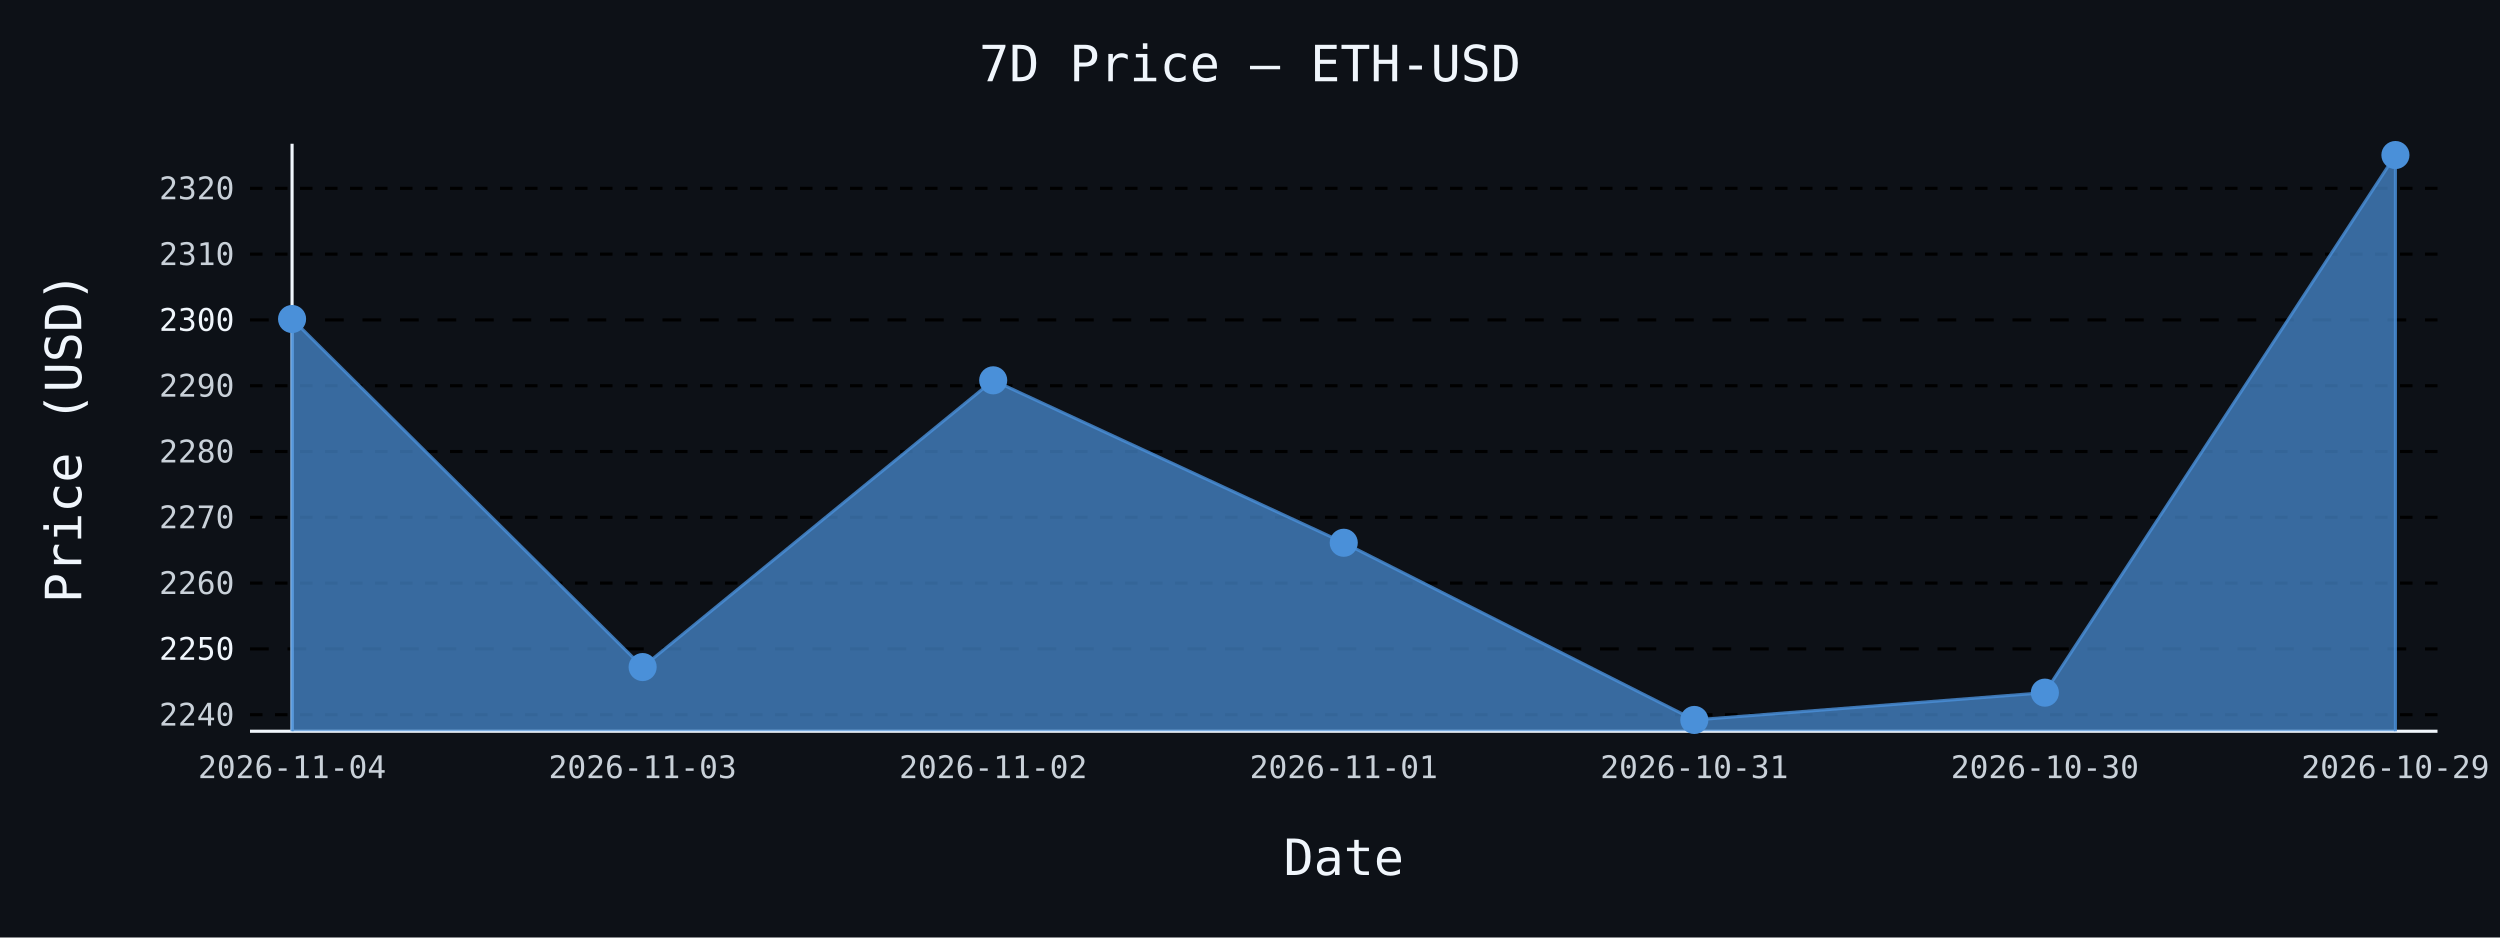
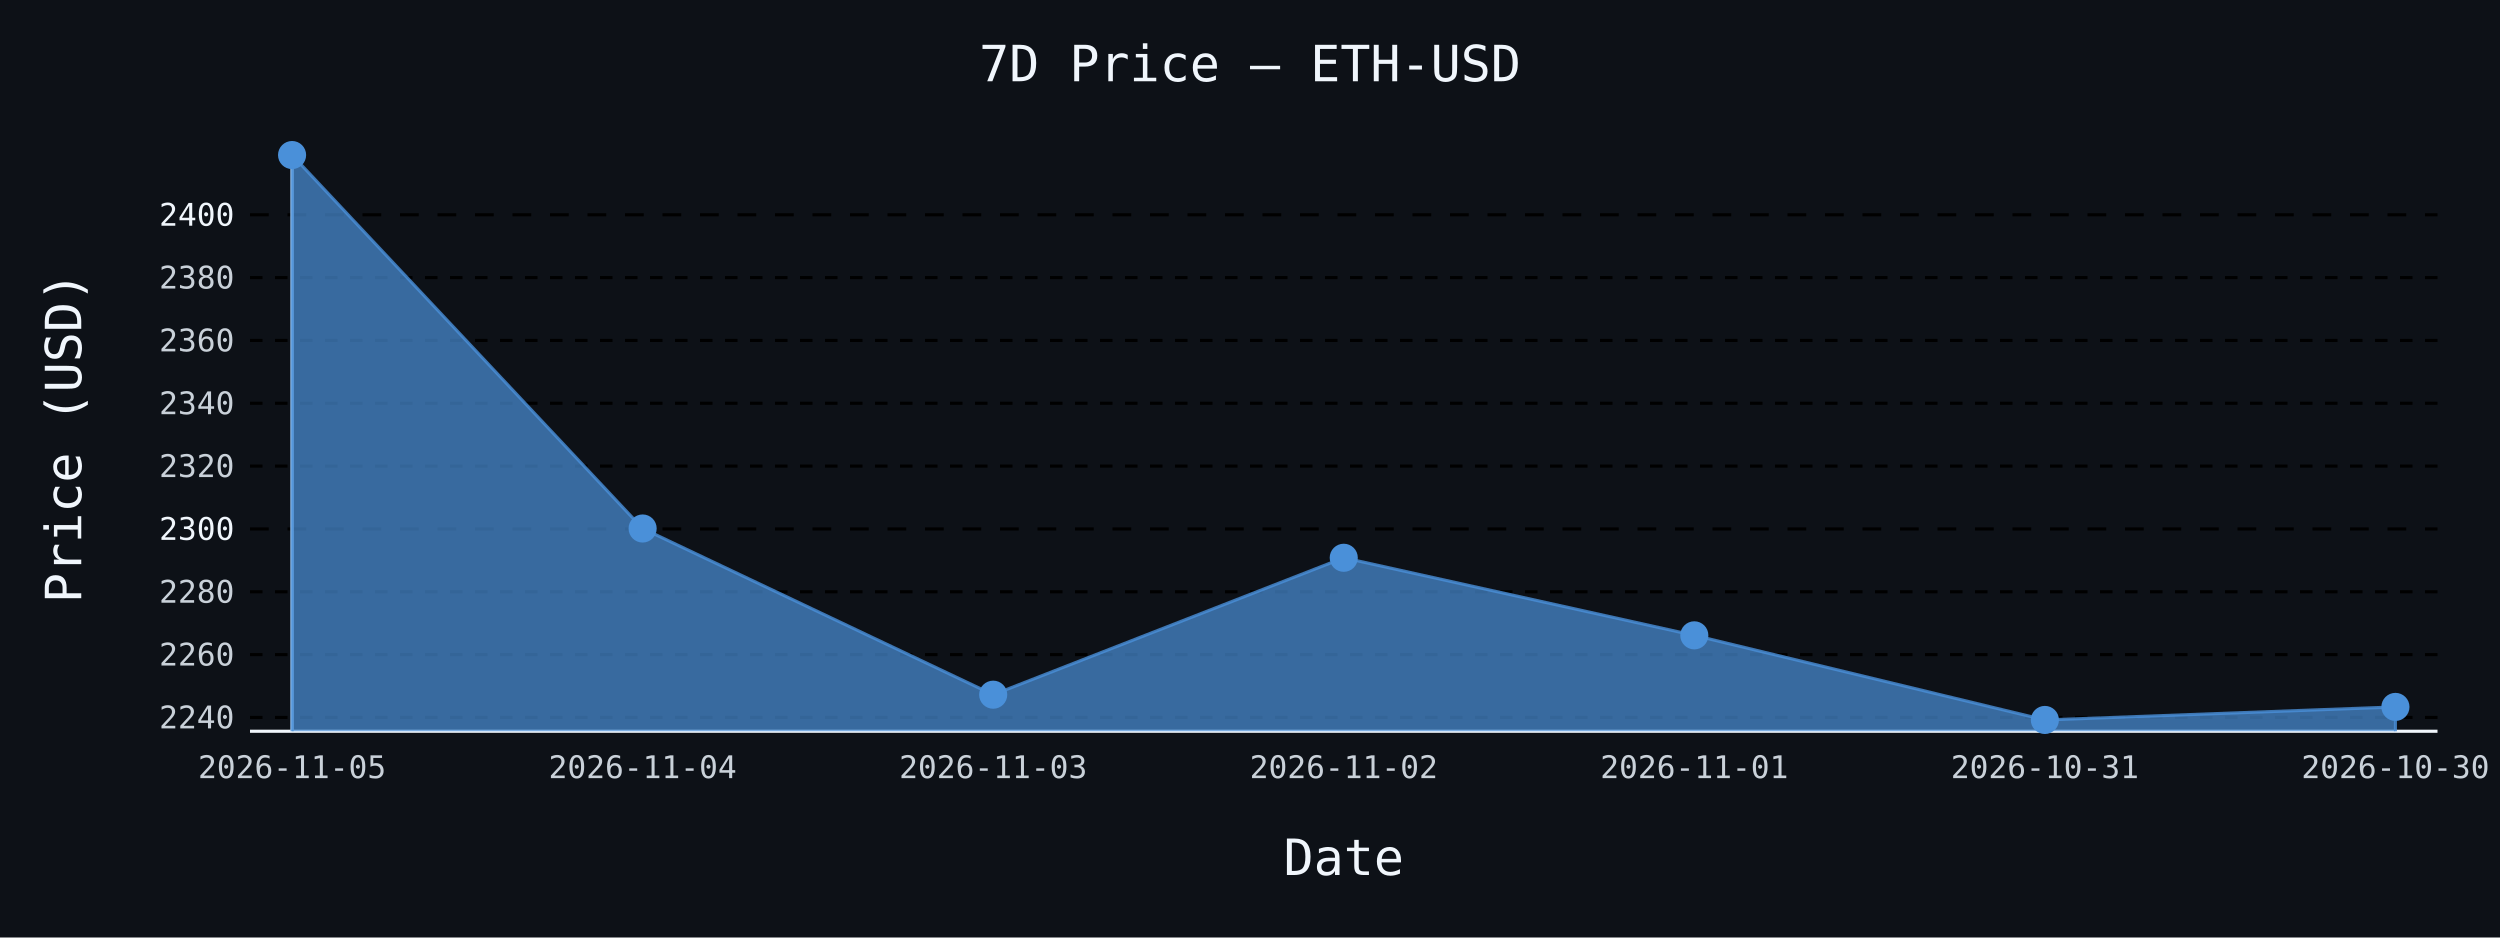
- <svg xmlns="http://www.w3.org/2000/svg" id="chart-8a513d7e-43ca-4971-95f7-ebd7a0d11100" class="pygal-chart" viewBox="0 0 800 300">
+ <svg xmlns="http://www.w3.org/2000/svg" id="chart-746f2be8-51e9-4ee3-9ad9-3b47e6a80898" class="pygal-chart" viewBox="0 0 800 300">
  <defs>
-     <style type="text/css">#chart-8a513d7e-43ca-4971-95f7-ebd7a0d11100{-webkit-user-select:none;-webkit-font-smoothing:antialiased;font-family:monospace}#chart-8a513d7e-43ca-4971-95f7-ebd7a0d11100 .title{font-family:monospace;font-size:16px}#chart-8a513d7e-43ca-4971-95f7-ebd7a0d11100 .legends .legend text{font-family:monospace;font-size:14px}#chart-8a513d7e-43ca-4971-95f7-ebd7a0d11100 .axis text{font-family:monospace;font-size:10px}#chart-8a513d7e-43ca-4971-95f7-ebd7a0d11100 .axis text.major{font-family:monospace;font-size:10px}#chart-8a513d7e-43ca-4971-95f7-ebd7a0d11100 .text-overlay text.value{font-family:monospace;font-size:16px}#chart-8a513d7e-43ca-4971-95f7-ebd7a0d11100 .text-overlay text.label{font-family:monospace;font-size:10px}#chart-8a513d7e-43ca-4971-95f7-ebd7a0d11100 .tooltip{font-family:monospace;font-size:14px}#chart-8a513d7e-43ca-4971-95f7-ebd7a0d11100 text.no_data{font-family:monospace;font-size:64px}
- #chart-8a513d7e-43ca-4971-95f7-ebd7a0d11100{background-color:#0d1117}#chart-8a513d7e-43ca-4971-95f7-ebd7a0d11100 path,#chart-8a513d7e-43ca-4971-95f7-ebd7a0d11100 line,#chart-8a513d7e-43ca-4971-95f7-ebd7a0d11100 rect,#chart-8a513d7e-43ca-4971-95f7-ebd7a0d11100 circle{-webkit-transition:150ms;-moz-transition:150ms;transition:150ms}#chart-8a513d7e-43ca-4971-95f7-ebd7a0d11100 .graph &gt; .background{fill:#0d1117}#chart-8a513d7e-43ca-4971-95f7-ebd7a0d11100 .plot &gt; .background{fill:#0d1117}#chart-8a513d7e-43ca-4971-95f7-ebd7a0d11100 .graph{fill:#c9d1d9}#chart-8a513d7e-43ca-4971-95f7-ebd7a0d11100 text.no_data{fill:#f0f6fc}#chart-8a513d7e-43ca-4971-95f7-ebd7a0d11100 .title{fill:#f0f6fc}#chart-8a513d7e-43ca-4971-95f7-ebd7a0d11100 .legends .legend text{fill:#c9d1d9}#chart-8a513d7e-43ca-4971-95f7-ebd7a0d11100 .legends .legend:hover text{fill:#f0f6fc}#chart-8a513d7e-43ca-4971-95f7-ebd7a0d11100 .axis .line{stroke:#f0f6fc}#chart-8a513d7e-43ca-4971-95f7-ebd7a0d11100 .axis .guide.line{stroke:#8b949e}#chart-8a513d7e-43ca-4971-95f7-ebd7a0d11100 .axis .major.line{stroke:#c9d1d9}#chart-8a513d7e-43ca-4971-95f7-ebd7a0d11100 .axis text.major{fill:#f0f6fc}#chart-8a513d7e-43ca-4971-95f7-ebd7a0d11100 .axis.y .guides:hover .guide.line,#chart-8a513d7e-43ca-4971-95f7-ebd7a0d11100 .line-graph .axis.x .guides:hover .guide.line,#chart-8a513d7e-43ca-4971-95f7-ebd7a0d11100 .stackedline-graph .axis.x .guides:hover .guide.line,#chart-8a513d7e-43ca-4971-95f7-ebd7a0d11100 .xy-graph .axis.x .guides:hover .guide.line{stroke:#f0f6fc}#chart-8a513d7e-43ca-4971-95f7-ebd7a0d11100 .axis .guides:hover text{fill:#f0f6fc}#chart-8a513d7e-43ca-4971-95f7-ebd7a0d11100 .reactive{fill-opacity:.7;stroke-opacity:.8;stroke-width:1}#chart-8a513d7e-43ca-4971-95f7-ebd7a0d11100 .ci{stroke:#c9d1d9}#chart-8a513d7e-43ca-4971-95f7-ebd7a0d11100 .reactive.active,#chart-8a513d7e-43ca-4971-95f7-ebd7a0d11100 .active .reactive{fill-opacity:.8;stroke-opacity:.9;stroke-width:4}#chart-8a513d7e-43ca-4971-95f7-ebd7a0d11100 .ci .reactive.active{stroke-width:1.5}#chart-8a513d7e-43ca-4971-95f7-ebd7a0d11100 .series text{fill:#f0f6fc}#chart-8a513d7e-43ca-4971-95f7-ebd7a0d11100 .tooltip rect{fill:#0d1117;stroke:#f0f6fc;-webkit-transition:opacity 150ms;-moz-transition:opacity 150ms;transition:opacity 150ms}#chart-8a513d7e-43ca-4971-95f7-ebd7a0d11100 .tooltip .label{fill:#c9d1d9}#chart-8a513d7e-43ca-4971-95f7-ebd7a0d11100 .tooltip .label{fill:#c9d1d9}#chart-8a513d7e-43ca-4971-95f7-ebd7a0d11100 .tooltip .legend{font-size:.8em;fill:#8b949e}#chart-8a513d7e-43ca-4971-95f7-ebd7a0d11100 .tooltip .x_label{font-size:.6em;fill:#f0f6fc}#chart-8a513d7e-43ca-4971-95f7-ebd7a0d11100 .tooltip .xlink{font-size:.5em;text-decoration:underline}#chart-8a513d7e-43ca-4971-95f7-ebd7a0d11100 .tooltip .value{font-size:1.5em}#chart-8a513d7e-43ca-4971-95f7-ebd7a0d11100 .bound{font-size:.5em}#chart-8a513d7e-43ca-4971-95f7-ebd7a0d11100 .max-value{font-size:.75em;fill:#8b949e}#chart-8a513d7e-43ca-4971-95f7-ebd7a0d11100 .map-element{fill:#0d1117;stroke:#8b949e !important}#chart-8a513d7e-43ca-4971-95f7-ebd7a0d11100 .map-element .reactive{fill-opacity:inherit;stroke-opacity:inherit}#chart-8a513d7e-43ca-4971-95f7-ebd7a0d11100 .color-0,#chart-8a513d7e-43ca-4971-95f7-ebd7a0d11100 .color-0 a:visited{stroke:#4a90d9;fill:#4a90d9}#chart-8a513d7e-43ca-4971-95f7-ebd7a0d11100 .text-overlay .color-0 text{fill:black}
- #chart-8a513d7e-43ca-4971-95f7-ebd7a0d11100 text.no_data{text-anchor:middle}#chart-8a513d7e-43ca-4971-95f7-ebd7a0d11100 .guide.line{fill:none}#chart-8a513d7e-43ca-4971-95f7-ebd7a0d11100 .centered{text-anchor:middle}#chart-8a513d7e-43ca-4971-95f7-ebd7a0d11100 .title{text-anchor:middle}#chart-8a513d7e-43ca-4971-95f7-ebd7a0d11100 .legends .legend text{fill-opacity:1}#chart-8a513d7e-43ca-4971-95f7-ebd7a0d11100 .axis.x text{text-anchor:middle}#chart-8a513d7e-43ca-4971-95f7-ebd7a0d11100 .axis.x:not(.web) text[transform]{text-anchor:start}#chart-8a513d7e-43ca-4971-95f7-ebd7a0d11100 .axis.x:not(.web) text[transform].backwards{text-anchor:end}#chart-8a513d7e-43ca-4971-95f7-ebd7a0d11100 .axis.y text{text-anchor:end}#chart-8a513d7e-43ca-4971-95f7-ebd7a0d11100 .axis.y text[transform].backwards{text-anchor:start}#chart-8a513d7e-43ca-4971-95f7-ebd7a0d11100 .axis.y2 text{text-anchor:start}#chart-8a513d7e-43ca-4971-95f7-ebd7a0d11100 .axis.y2 text[transform].backwards{text-anchor:end}#chart-8a513d7e-43ca-4971-95f7-ebd7a0d11100 .axis .guide.line{stroke-dasharray:4,4;stroke:black}#chart-8a513d7e-43ca-4971-95f7-ebd7a0d11100 .axis .major.guide.line{stroke-dasharray:6,6;stroke:black}#chart-8a513d7e-43ca-4971-95f7-ebd7a0d11100 .horizontal .axis.y .guide.line,#chart-8a513d7e-43ca-4971-95f7-ebd7a0d11100 .horizontal .axis.y2 .guide.line,#chart-8a513d7e-43ca-4971-95f7-ebd7a0d11100 .vertical .axis.x .guide.line{opacity:0}#chart-8a513d7e-43ca-4971-95f7-ebd7a0d11100 .horizontal .axis.always_show .guide.line,#chart-8a513d7e-43ca-4971-95f7-ebd7a0d11100 .vertical .axis.always_show .guide.line{opacity:1 !important}#chart-8a513d7e-43ca-4971-95f7-ebd7a0d11100 .axis.y .guides:hover .guide.line,#chart-8a513d7e-43ca-4971-95f7-ebd7a0d11100 .axis.y2 .guides:hover .guide.line,#chart-8a513d7e-43ca-4971-95f7-ebd7a0d11100 .axis.x .guides:hover .guide.line{opacity:1}#chart-8a513d7e-43ca-4971-95f7-ebd7a0d11100 .axis .guides:hover text{opacity:1}#chart-8a513d7e-43ca-4971-95f7-ebd7a0d11100 .nofill{fill:none}#chart-8a513d7e-43ca-4971-95f7-ebd7a0d11100 .subtle-fill{fill-opacity:.2}#chart-8a513d7e-43ca-4971-95f7-ebd7a0d11100 .dot{stroke-width:1px;fill-opacity:1;stroke-opacity:1}#chart-8a513d7e-43ca-4971-95f7-ebd7a0d11100 .dot.active{stroke-width:5px}#chart-8a513d7e-43ca-4971-95f7-ebd7a0d11100 .dot.negative{fill:transparent}#chart-8a513d7e-43ca-4971-95f7-ebd7a0d11100 text,#chart-8a513d7e-43ca-4971-95f7-ebd7a0d11100 tspan{stroke:none !important}#chart-8a513d7e-43ca-4971-95f7-ebd7a0d11100 .series text.active{opacity:1}#chart-8a513d7e-43ca-4971-95f7-ebd7a0d11100 .tooltip rect{fill-opacity:.95;stroke-width:.5}#chart-8a513d7e-43ca-4971-95f7-ebd7a0d11100 .tooltip text{fill-opacity:1}#chart-8a513d7e-43ca-4971-95f7-ebd7a0d11100 .showable{visibility:hidden}#chart-8a513d7e-43ca-4971-95f7-ebd7a0d11100 .showable.shown{visibility:visible}#chart-8a513d7e-43ca-4971-95f7-ebd7a0d11100 .gauge-background{fill:rgba(229,229,229,1);stroke:none}#chart-8a513d7e-43ca-4971-95f7-ebd7a0d11100 .bg-lines{stroke:#0d1117;stroke-width:2px}</style>
+     <style type="text/css">#chart-746f2be8-51e9-4ee3-9ad9-3b47e6a80898{-webkit-user-select:none;-webkit-font-smoothing:antialiased;font-family:monospace}#chart-746f2be8-51e9-4ee3-9ad9-3b47e6a80898 .title{font-family:monospace;font-size:16px}#chart-746f2be8-51e9-4ee3-9ad9-3b47e6a80898 .legends .legend text{font-family:monospace;font-size:14px}#chart-746f2be8-51e9-4ee3-9ad9-3b47e6a80898 .axis text{font-family:monospace;font-size:10px}#chart-746f2be8-51e9-4ee3-9ad9-3b47e6a80898 .axis text.major{font-family:monospace;font-size:10px}#chart-746f2be8-51e9-4ee3-9ad9-3b47e6a80898 .text-overlay text.value{font-family:monospace;font-size:16px}#chart-746f2be8-51e9-4ee3-9ad9-3b47e6a80898 .text-overlay text.label{font-family:monospace;font-size:10px}#chart-746f2be8-51e9-4ee3-9ad9-3b47e6a80898 .tooltip{font-family:monospace;font-size:14px}#chart-746f2be8-51e9-4ee3-9ad9-3b47e6a80898 text.no_data{font-family:monospace;font-size:64px}
+ #chart-746f2be8-51e9-4ee3-9ad9-3b47e6a80898{background-color:#0d1117}#chart-746f2be8-51e9-4ee3-9ad9-3b47e6a80898 path,#chart-746f2be8-51e9-4ee3-9ad9-3b47e6a80898 line,#chart-746f2be8-51e9-4ee3-9ad9-3b47e6a80898 rect,#chart-746f2be8-51e9-4ee3-9ad9-3b47e6a80898 circle{-webkit-transition:150ms;-moz-transition:150ms;transition:150ms}#chart-746f2be8-51e9-4ee3-9ad9-3b47e6a80898 .graph &gt; .background{fill:#0d1117}#chart-746f2be8-51e9-4ee3-9ad9-3b47e6a80898 .plot &gt; .background{fill:#0d1117}#chart-746f2be8-51e9-4ee3-9ad9-3b47e6a80898 .graph{fill:#c9d1d9}#chart-746f2be8-51e9-4ee3-9ad9-3b47e6a80898 text.no_data{fill:#f0f6fc}#chart-746f2be8-51e9-4ee3-9ad9-3b47e6a80898 .title{fill:#f0f6fc}#chart-746f2be8-51e9-4ee3-9ad9-3b47e6a80898 .legends .legend text{fill:#c9d1d9}#chart-746f2be8-51e9-4ee3-9ad9-3b47e6a80898 .legends .legend:hover text{fill:#f0f6fc}#chart-746f2be8-51e9-4ee3-9ad9-3b47e6a80898 .axis .line{stroke:#f0f6fc}#chart-746f2be8-51e9-4ee3-9ad9-3b47e6a80898 .axis .guide.line{stroke:#8b949e}#chart-746f2be8-51e9-4ee3-9ad9-3b47e6a80898 .axis .major.line{stroke:#c9d1d9}#chart-746f2be8-51e9-4ee3-9ad9-3b47e6a80898 .axis text.major{fill:#f0f6fc}#chart-746f2be8-51e9-4ee3-9ad9-3b47e6a80898 .axis.y .guides:hover .guide.line,#chart-746f2be8-51e9-4ee3-9ad9-3b47e6a80898 .line-graph .axis.x .guides:hover .guide.line,#chart-746f2be8-51e9-4ee3-9ad9-3b47e6a80898 .stackedline-graph .axis.x .guides:hover .guide.line,#chart-746f2be8-51e9-4ee3-9ad9-3b47e6a80898 .xy-graph .axis.x .guides:hover .guide.line{stroke:#f0f6fc}#chart-746f2be8-51e9-4ee3-9ad9-3b47e6a80898 .axis .guides:hover text{fill:#f0f6fc}#chart-746f2be8-51e9-4ee3-9ad9-3b47e6a80898 .reactive{fill-opacity:.7;stroke-opacity:.8;stroke-width:1}#chart-746f2be8-51e9-4ee3-9ad9-3b47e6a80898 .ci{stroke:#c9d1d9}#chart-746f2be8-51e9-4ee3-9ad9-3b47e6a80898 .reactive.active,#chart-746f2be8-51e9-4ee3-9ad9-3b47e6a80898 .active .reactive{fill-opacity:.8;stroke-opacity:.9;stroke-width:4}#chart-746f2be8-51e9-4ee3-9ad9-3b47e6a80898 .ci .reactive.active{stroke-width:1.5}#chart-746f2be8-51e9-4ee3-9ad9-3b47e6a80898 .series text{fill:#f0f6fc}#chart-746f2be8-51e9-4ee3-9ad9-3b47e6a80898 .tooltip rect{fill:#0d1117;stroke:#f0f6fc;-webkit-transition:opacity 150ms;-moz-transition:opacity 150ms;transition:opacity 150ms}#chart-746f2be8-51e9-4ee3-9ad9-3b47e6a80898 .tooltip .label{fill:#c9d1d9}#chart-746f2be8-51e9-4ee3-9ad9-3b47e6a80898 .tooltip .label{fill:#c9d1d9}#chart-746f2be8-51e9-4ee3-9ad9-3b47e6a80898 .tooltip .legend{font-size:.8em;fill:#8b949e}#chart-746f2be8-51e9-4ee3-9ad9-3b47e6a80898 .tooltip .x_label{font-size:.6em;fill:#f0f6fc}#chart-746f2be8-51e9-4ee3-9ad9-3b47e6a80898 .tooltip .xlink{font-size:.5em;text-decoration:underline}#chart-746f2be8-51e9-4ee3-9ad9-3b47e6a80898 .tooltip .value{font-size:1.5em}#chart-746f2be8-51e9-4ee3-9ad9-3b47e6a80898 .bound{font-size:.5em}#chart-746f2be8-51e9-4ee3-9ad9-3b47e6a80898 .max-value{font-size:.75em;fill:#8b949e}#chart-746f2be8-51e9-4ee3-9ad9-3b47e6a80898 .map-element{fill:#0d1117;stroke:#8b949e !important}#chart-746f2be8-51e9-4ee3-9ad9-3b47e6a80898 .map-element .reactive{fill-opacity:inherit;stroke-opacity:inherit}#chart-746f2be8-51e9-4ee3-9ad9-3b47e6a80898 .color-0,#chart-746f2be8-51e9-4ee3-9ad9-3b47e6a80898 .color-0 a:visited{stroke:#4a90d9;fill:#4a90d9}#chart-746f2be8-51e9-4ee3-9ad9-3b47e6a80898 .text-overlay .color-0 text{fill:black}
+ #chart-746f2be8-51e9-4ee3-9ad9-3b47e6a80898 text.no_data{text-anchor:middle}#chart-746f2be8-51e9-4ee3-9ad9-3b47e6a80898 .guide.line{fill:none}#chart-746f2be8-51e9-4ee3-9ad9-3b47e6a80898 .centered{text-anchor:middle}#chart-746f2be8-51e9-4ee3-9ad9-3b47e6a80898 .title{text-anchor:middle}#chart-746f2be8-51e9-4ee3-9ad9-3b47e6a80898 .legends .legend text{fill-opacity:1}#chart-746f2be8-51e9-4ee3-9ad9-3b47e6a80898 .axis.x text{text-anchor:middle}#chart-746f2be8-51e9-4ee3-9ad9-3b47e6a80898 .axis.x:not(.web) text[transform]{text-anchor:start}#chart-746f2be8-51e9-4ee3-9ad9-3b47e6a80898 .axis.x:not(.web) text[transform].backwards{text-anchor:end}#chart-746f2be8-51e9-4ee3-9ad9-3b47e6a80898 .axis.y text{text-anchor:end}#chart-746f2be8-51e9-4ee3-9ad9-3b47e6a80898 .axis.y text[transform].backwards{text-anchor:start}#chart-746f2be8-51e9-4ee3-9ad9-3b47e6a80898 .axis.y2 text{text-anchor:start}#chart-746f2be8-51e9-4ee3-9ad9-3b47e6a80898 .axis.y2 text[transform].backwards{text-anchor:end}#chart-746f2be8-51e9-4ee3-9ad9-3b47e6a80898 .axis .guide.line{stroke-dasharray:4,4;stroke:black}#chart-746f2be8-51e9-4ee3-9ad9-3b47e6a80898 .axis .major.guide.line{stroke-dasharray:6,6;stroke:black}#chart-746f2be8-51e9-4ee3-9ad9-3b47e6a80898 .horizontal .axis.y .guide.line,#chart-746f2be8-51e9-4ee3-9ad9-3b47e6a80898 .horizontal .axis.y2 .guide.line,#chart-746f2be8-51e9-4ee3-9ad9-3b47e6a80898 .vertical .axis.x .guide.line{opacity:0}#chart-746f2be8-51e9-4ee3-9ad9-3b47e6a80898 .horizontal .axis.always_show .guide.line,#chart-746f2be8-51e9-4ee3-9ad9-3b47e6a80898 .vertical .axis.always_show .guide.line{opacity:1 !important}#chart-746f2be8-51e9-4ee3-9ad9-3b47e6a80898 .axis.y .guides:hover .guide.line,#chart-746f2be8-51e9-4ee3-9ad9-3b47e6a80898 .axis.y2 .guides:hover .guide.line,#chart-746f2be8-51e9-4ee3-9ad9-3b47e6a80898 .axis.x .guides:hover .guide.line{opacity:1}#chart-746f2be8-51e9-4ee3-9ad9-3b47e6a80898 .axis .guides:hover text{opacity:1}#chart-746f2be8-51e9-4ee3-9ad9-3b47e6a80898 .nofill{fill:none}#chart-746f2be8-51e9-4ee3-9ad9-3b47e6a80898 .subtle-fill{fill-opacity:.2}#chart-746f2be8-51e9-4ee3-9ad9-3b47e6a80898 .dot{stroke-width:1px;fill-opacity:1;stroke-opacity:1}#chart-746f2be8-51e9-4ee3-9ad9-3b47e6a80898 .dot.active{stroke-width:5px}#chart-746f2be8-51e9-4ee3-9ad9-3b47e6a80898 .dot.negative{fill:transparent}#chart-746f2be8-51e9-4ee3-9ad9-3b47e6a80898 text,#chart-746f2be8-51e9-4ee3-9ad9-3b47e6a80898 tspan{stroke:none !important}#chart-746f2be8-51e9-4ee3-9ad9-3b47e6a80898 .series text.active{opacity:1}#chart-746f2be8-51e9-4ee3-9ad9-3b47e6a80898 .tooltip rect{fill-opacity:.95;stroke-width:.5}#chart-746f2be8-51e9-4ee3-9ad9-3b47e6a80898 .tooltip text{fill-opacity:1}#chart-746f2be8-51e9-4ee3-9ad9-3b47e6a80898 .showable{visibility:hidden}#chart-746f2be8-51e9-4ee3-9ad9-3b47e6a80898 .showable.shown{visibility:visible}#chart-746f2be8-51e9-4ee3-9ad9-3b47e6a80898 .gauge-background{fill:rgba(229,229,229,1);stroke:none}#chart-746f2be8-51e9-4ee3-9ad9-3b47e6a80898 .bg-lines{stroke:#0d1117;stroke-width:2px}</style>
  </defs>
  <g class="graph line-graph vertical">
    <rect x="0" y="0" width="800" height="300" class="background" />
    <g transform="translate(80, 46)" class="plot">
      <rect x="0" y="0" width="700.0" height="188" class="background" />
      <g class="axis y always_show">
        <path d="M0 188 h700" class="line" />
        <g class="guides">
-           <path d="M0 182.7 h700" class="guide line" />
-           <text x="-5" y="186.2" class="">2240</text>
+           <path d="M0 183.58 h700" class="guide line" />
+           <text x="-5" y="187.08" class="">2240</text>
        </g>
        <g class="guides">
-           <path d="M0 161.646 h700" class="major guide line" />
-           <text x="-5" y="165.146" class="major">2250</text>
+           <path d="M0 163.474 h700" class="guide line" />
+           <text x="-5" y="166.974" class="">2260</text>
        </g>
        <g class="guides">
-           <path d="M0 140.592 h700" class="guide line" />
-           <text x="-5" y="144.092" class="">2260</text>
+           <path d="M0 143.367 h700" class="guide line" />
+           <text x="-5" y="146.867" class="">2280</text>
        </g>
        <g class="guides">
-           <path d="M0 119.538 h700" class="guide line" />
-           <text x="-5" y="123.038" class="">2270</text>
+           <path d="M0 123.26 h700" class="major guide line" />
+           <text x="-5" y="126.76" class="major">2300</text>
        </g>
        <g class="guides">
-           <path d="M0 98.484 h700" class="guide line" />
-           <text x="-5" y="101.984" class="">2280</text>
+           <path d="M0 103.154 h700" class="guide line" />
+           <text x="-5" y="106.654" class="">2320</text>
        </g>
        <g class="guides">
-           <path d="M0 77.431 h700" class="guide line" />
-           <text x="-5" y="80.931" class="">2290</text>
+           <path d="M0 83.047 h700" class="guide line" />
+           <text x="-5" y="86.547" class="">2340</text>
        </g>
        <g class="guides">
-           <path d="M0 56.377 h700" class="major guide line" />
-           <text x="-5" y="59.877" class="major">2300</text>
+           <path d="M0 62.94 h700" class="guide line" />
+           <text x="-5" y="66.44" class="">2360</text>
        </g>
        <g class="guides">
-           <path d="M0 35.323 h700" class="guide line" />
-           <text x="-5" y="38.823" class="">2310</text>
+           <path d="M0 42.833 h700" class="guide line" />
+           <text x="-5" y="46.333" class="">2380</text>
        </g>
        <g class="guides">
-           <path d="M0 14.269 h700" class="guide line" />
-           <text x="-5" y="17.769" class="">2320</text>
+           <path d="M0 22.727 h700" class="major guide line" />
+           <text x="-5" y="26.227" class="major">2400</text>
        </g>
      </g>
      <g class="axis x">
        <g class="guides">
          <path d="M13.462 0 v188" class="line" />
-           <text x="13.462" y="203.0" class="">2026-11-04</text>
+           <text x="13.462" y="203.0" class="">2026-11-05</text>
        </g>
        <g class="guides">
          <path d="M125.641 0 v188" class="guide line" />
-           <text x="125.641" y="203.0" class="">2026-11-03</text>
+           <text x="125.641" y="203.0" class="">2026-11-04</text>
        </g>
        <g class="guides">
          <path d="M237.821 0 v188" class="guide line" />
-           <text x="237.821" y="203.0" class="">2026-11-02</text>
+           <text x="237.821" y="203.0" class="">2026-11-03</text>
        </g>
        <g class="guides">
          <path d="M350 0 v188" class="guide line" />
-           <text x="350.0" y="203.0" class="">2026-11-01</text>
+           <text x="350.0" y="203.0" class="">2026-11-02</text>
        </g>
        <g class="guides">
          <path d="M462.179 0 v188" class="guide line" />
-           <text x="462.179" y="203.0" class="">2026-10-31</text>
+           <text x="462.179" y="203.0" class="">2026-11-01</text>
        </g>
        <g class="guides">
          <path d="M574.359 0 v188" class="guide line" />
-           <text x="574.359" y="203.0" class="">2026-10-30</text>
+           <text x="574.359" y="203.0" class="">2026-10-31</text>
        </g>
        <g class="guides">
          <path d="M686.538 0 v188" class="guide line" />
-           <text x="686.538" y="203.0" class="">2026-10-29</text>
+           <text x="686.538" y="203.0" class="">2026-10-30</text>
        </g>
      </g>
      <g class="series serie-0 color-0">
-         <path d="M13.462 188 L13.462 56.082 125.641 167.457 237.821 75.704 350 127.686 462.179 184.385 574.359 175.647 686.538 3.615 686.538 188" class="line reactive" />
+         <path d="M13.462 188 L13.462 3.615 125.641 123.12 237.821 176.302 350 132.489 462.179 157.311 574.359 184.385 686.538 180.212 686.538 188" class="line reactive" />
      </g>
    </g>
    <g class="titles">
      <text x="400.0" y="26" class="title plot_title">7D Price — ETH-USD</text>
      <text x="430.0" y="280" class="title">Date</text>
      <text x="0" y="166.0" class="title" transform="rotate(-90 0 140)">Price (USD)</text>
    </g>
    <g transform="translate(80, 46)" class="plot overlay">
      <g class="series serie-0 color-0">
        <g class="dots">
-           <circle cx="13.462" cy="56.082" r="4" class="dot reactive tooltip-trigger" />
+           <circle cx="13.462" cy="3.615" r="4" class="dot reactive tooltip-trigger" />
        </g>
        <g class="dots">
-           <circle cx="125.641" cy="167.457" r="4" class="dot reactive tooltip-trigger" />
+           <circle cx="125.641" cy="123.12" r="4" class="dot reactive tooltip-trigger" />
        </g>
        <g class="dots">
-           <circle cx="237.821" cy="75.704" r="4" class="dot reactive tooltip-trigger" />
+           <circle cx="237.821" cy="176.302" r="4" class="dot reactive tooltip-trigger" />
        </g>
        <g class="dots">
-           <circle cx="350.0" cy="127.686" r="4" class="dot reactive tooltip-trigger" />
+           <circle cx="350.0" cy="132.489" r="4" class="dot reactive tooltip-trigger" />
        </g>
        <g class="dots">
-           <circle cx="462.179" cy="184.385" r="4" class="dot reactive tooltip-trigger" />
+           <circle cx="462.179" cy="157.311" r="4" class="dot reactive tooltip-trigger" />
        </g>
        <g class="dots">
-           <circle cx="574.359" cy="175.647" r="4" class="dot reactive tooltip-trigger" />
+           <circle cx="574.359" cy="184.385" r="4" class="dot reactive tooltip-trigger" />
        </g>
        <g class="dots">
-           <circle cx="686.538" cy="3.615" r="4" class="dot reactive tooltip-trigger" />
+           <circle cx="686.538" cy="180.212" r="4" class="dot reactive tooltip-trigger" />
        </g>
      </g>
    </g>
    <g transform="translate(80, 46)" class="plot text-overlay">
      <g class="series serie-0 color-0" />
    </g>
    <g transform="translate(80, 46)" class="plot tooltip-overlay">
      <g transform="translate(0 0)" style="opacity: 0" class="tooltip">
        <rect rx="0" ry="0" width="0" height="0" class="tooltip-box" />
        <g class="text" />
      </g>
    </g>
  </g>
</svg>
